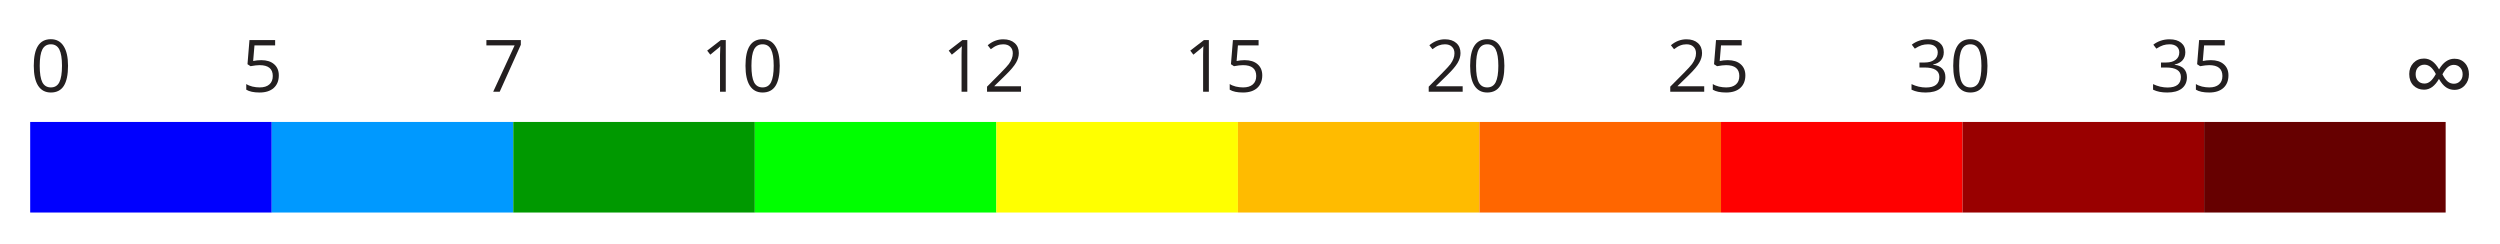
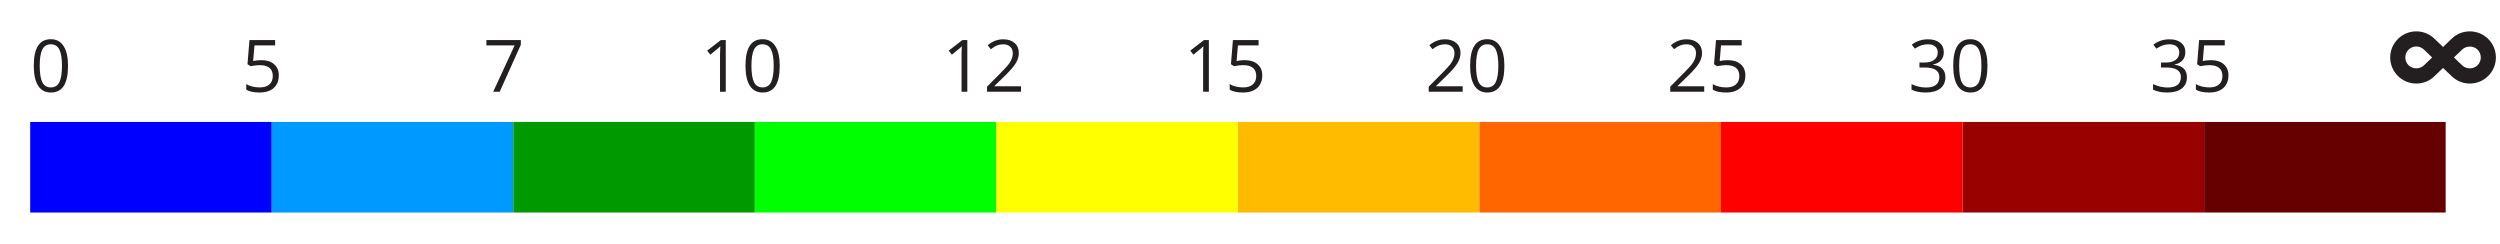
<svg xmlns="http://www.w3.org/2000/svg" version="1.1" id="Layer_1" x="0px" y="0px" width="410px" height="40px" viewBox="0 0 414 40" enable-background="new 0 0 410 40" xml:space="preserve">
  <rect x="5" y="20" fill="#0000FF" width="40" height="15" />
  <rect x="45" y="20" fill="#0099FF" width="40" height="15" />
  <rect x="85" y="20" fill="#009900" width="40" height="15" />
  <rect x="125" y="20" fill="#00FF00" width="40" height="15" />
  <rect x="165" y="20" fill="#FFFF00" width="40" height="15" />
  <rect x="205" y="20" fill="#FFBB00" width="40" height="15" />
  <rect x="245" y="20" fill="#FF6600" width="40" height="15" />
  <rect x="285" y="20" fill="#FF0000" width="40" height="15" />
  <rect x="325" y="20" fill="#990000" width="40" height="15" />
  <rect x="365" y="20" fill="#660000" width="40" height="15" />
  <text transform="matrix(1 0 0 1 5 15)" fill="#231F20" font-family="Open Sans, sans-serif" font-size="1em">0</text>
  <text transform="matrix(1 0 0 1 40 15)" fill="#231F20" font-family="Open Sans, sans-serif" font-size="1em">5</text>
  <text transform="matrix(1 0 0 1 80 15)" fill="#231F20" font-family="Open Sans, sans-serif" font-size="1em">7</text>
  <text transform="matrix(1 0 0 1 116 15)" fill="#231F20" font-family="Open Sans, sans-serif" font-size="1em">10</text>
  <text transform="matrix(1 0 0 1 156 15)" fill="#231F20" font-family="Open Sans, sans-serif" font-size="1em">12</text>
  <text transform="matrix(1 0 0 1 196 15)" fill="#231F20" font-family="Open Sans, sans-serif" font-size="1em">15</text>
  <text transform="matrix(1 0 0 1 236 15)" fill="#231F20" font-family="Open Sans, sans-serif" font-size="1em">20</text>
  <text transform="matrix(1 0 0 1 276 15)" fill="#231F20" font-family="Open Sans, sans-serif" font-size="1em">25</text>
  <text transform="matrix(1 0 0 1 316 15)" fill="#231F20" font-family="Open Sans, sans-serif" font-size="1em">30</text>
  <text transform="matrix(1 0 0 1 356 15)" fill="#231F20" font-family="Open Sans, sans-serif" font-size="1em">35</text>
-   <text transform="matrix(1 0 0 1 398 18)" fill="#231F20" font-family="Open Sans, sans-serif" font-size="1.4em">∞</text>
+   <path style="fill:#231f20;" d="m 409,5 c -1.153,0 -2.237,0.449 -3.036,1.246 l -1.396,1.34 -1.375,-1.32 c -0.815,-0.817 -1.901,-1.266 -3.055,-1.266 -1.154,0 -2.239,0.451 -3.053,1.266 -0.817,0.816 -1.267,1.9 -1.267,3.055 0,1.152 0.449,2.238 1.266,3.053 0.814,0.816 1.899,1.266 3.054,1.266 1.153,0 2.239,-0.449 3.036,-1.248 l 1.395,-1.338 1.376,1.32 c 0.815,0.816 1.901,1.266 3.055,1.266 1.154,0 2.238,-0.449 3.053,-1.266 0.817,-0.814 1.267,-1.9 1.267,-3.055 0,-1.155 -0.449,-2.238 -1.266,-3.055 -0.817,-0.815 -1.901,-1.264 -3.054,-1.264 z m -7.576,5.605 c -0.687,0.688 -1.884,0.688 -2.572,0 -0.344,-0.344 -0.533,-0.801 -0.533,-1.285 0,-0.486 0.189,-0.941 0.535,-1.287 0.342,-0.344 0.799,-0.533 1.284,-0.533 0.485,0 0.942,0.189 1.305,0.551 l 1.321,1.27 z m 8.861,0 c -0.687,0.689 -1.866,0.705 -2.59,-0.018 l -1.321,-1.27 1.339,-1.285 c 0.688,-0.688 1.886,-0.688 2.573,-0.002 0.344,0.346 0.533,0.801 0.533,1.287 0,0.486 -0.19,0.944 -0.534,1.288 z" id="path945" />
</svg>
